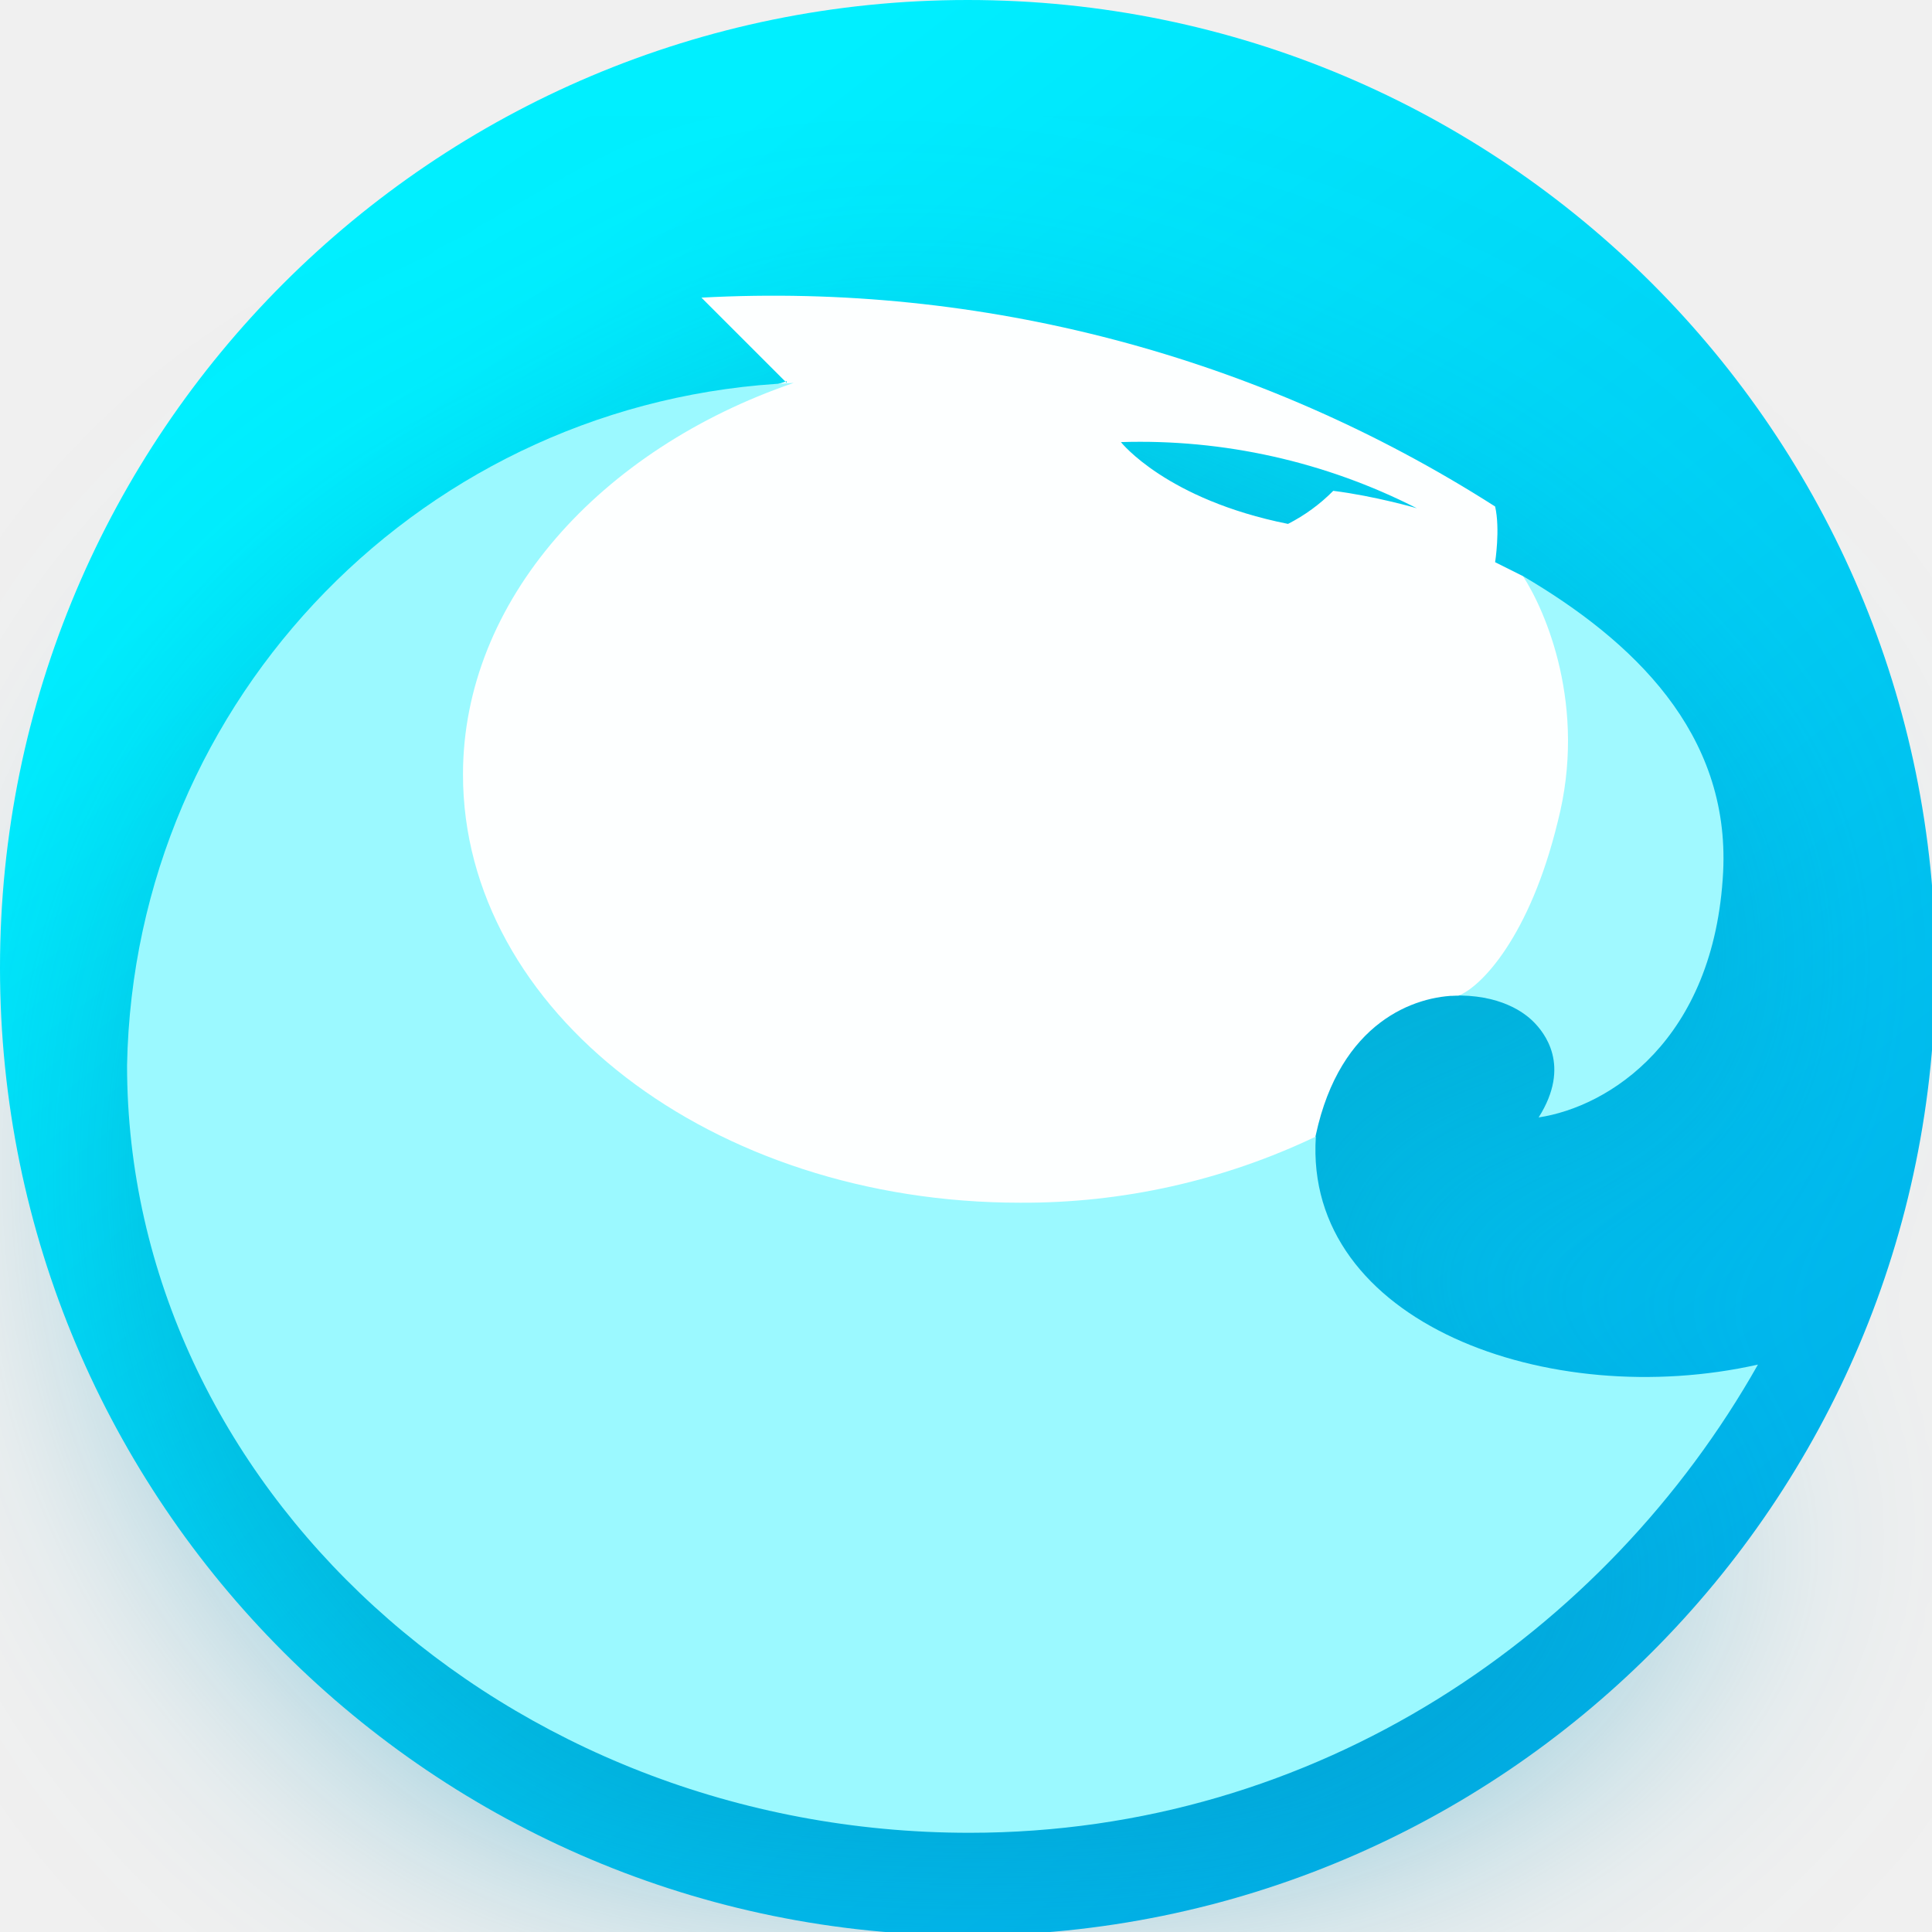
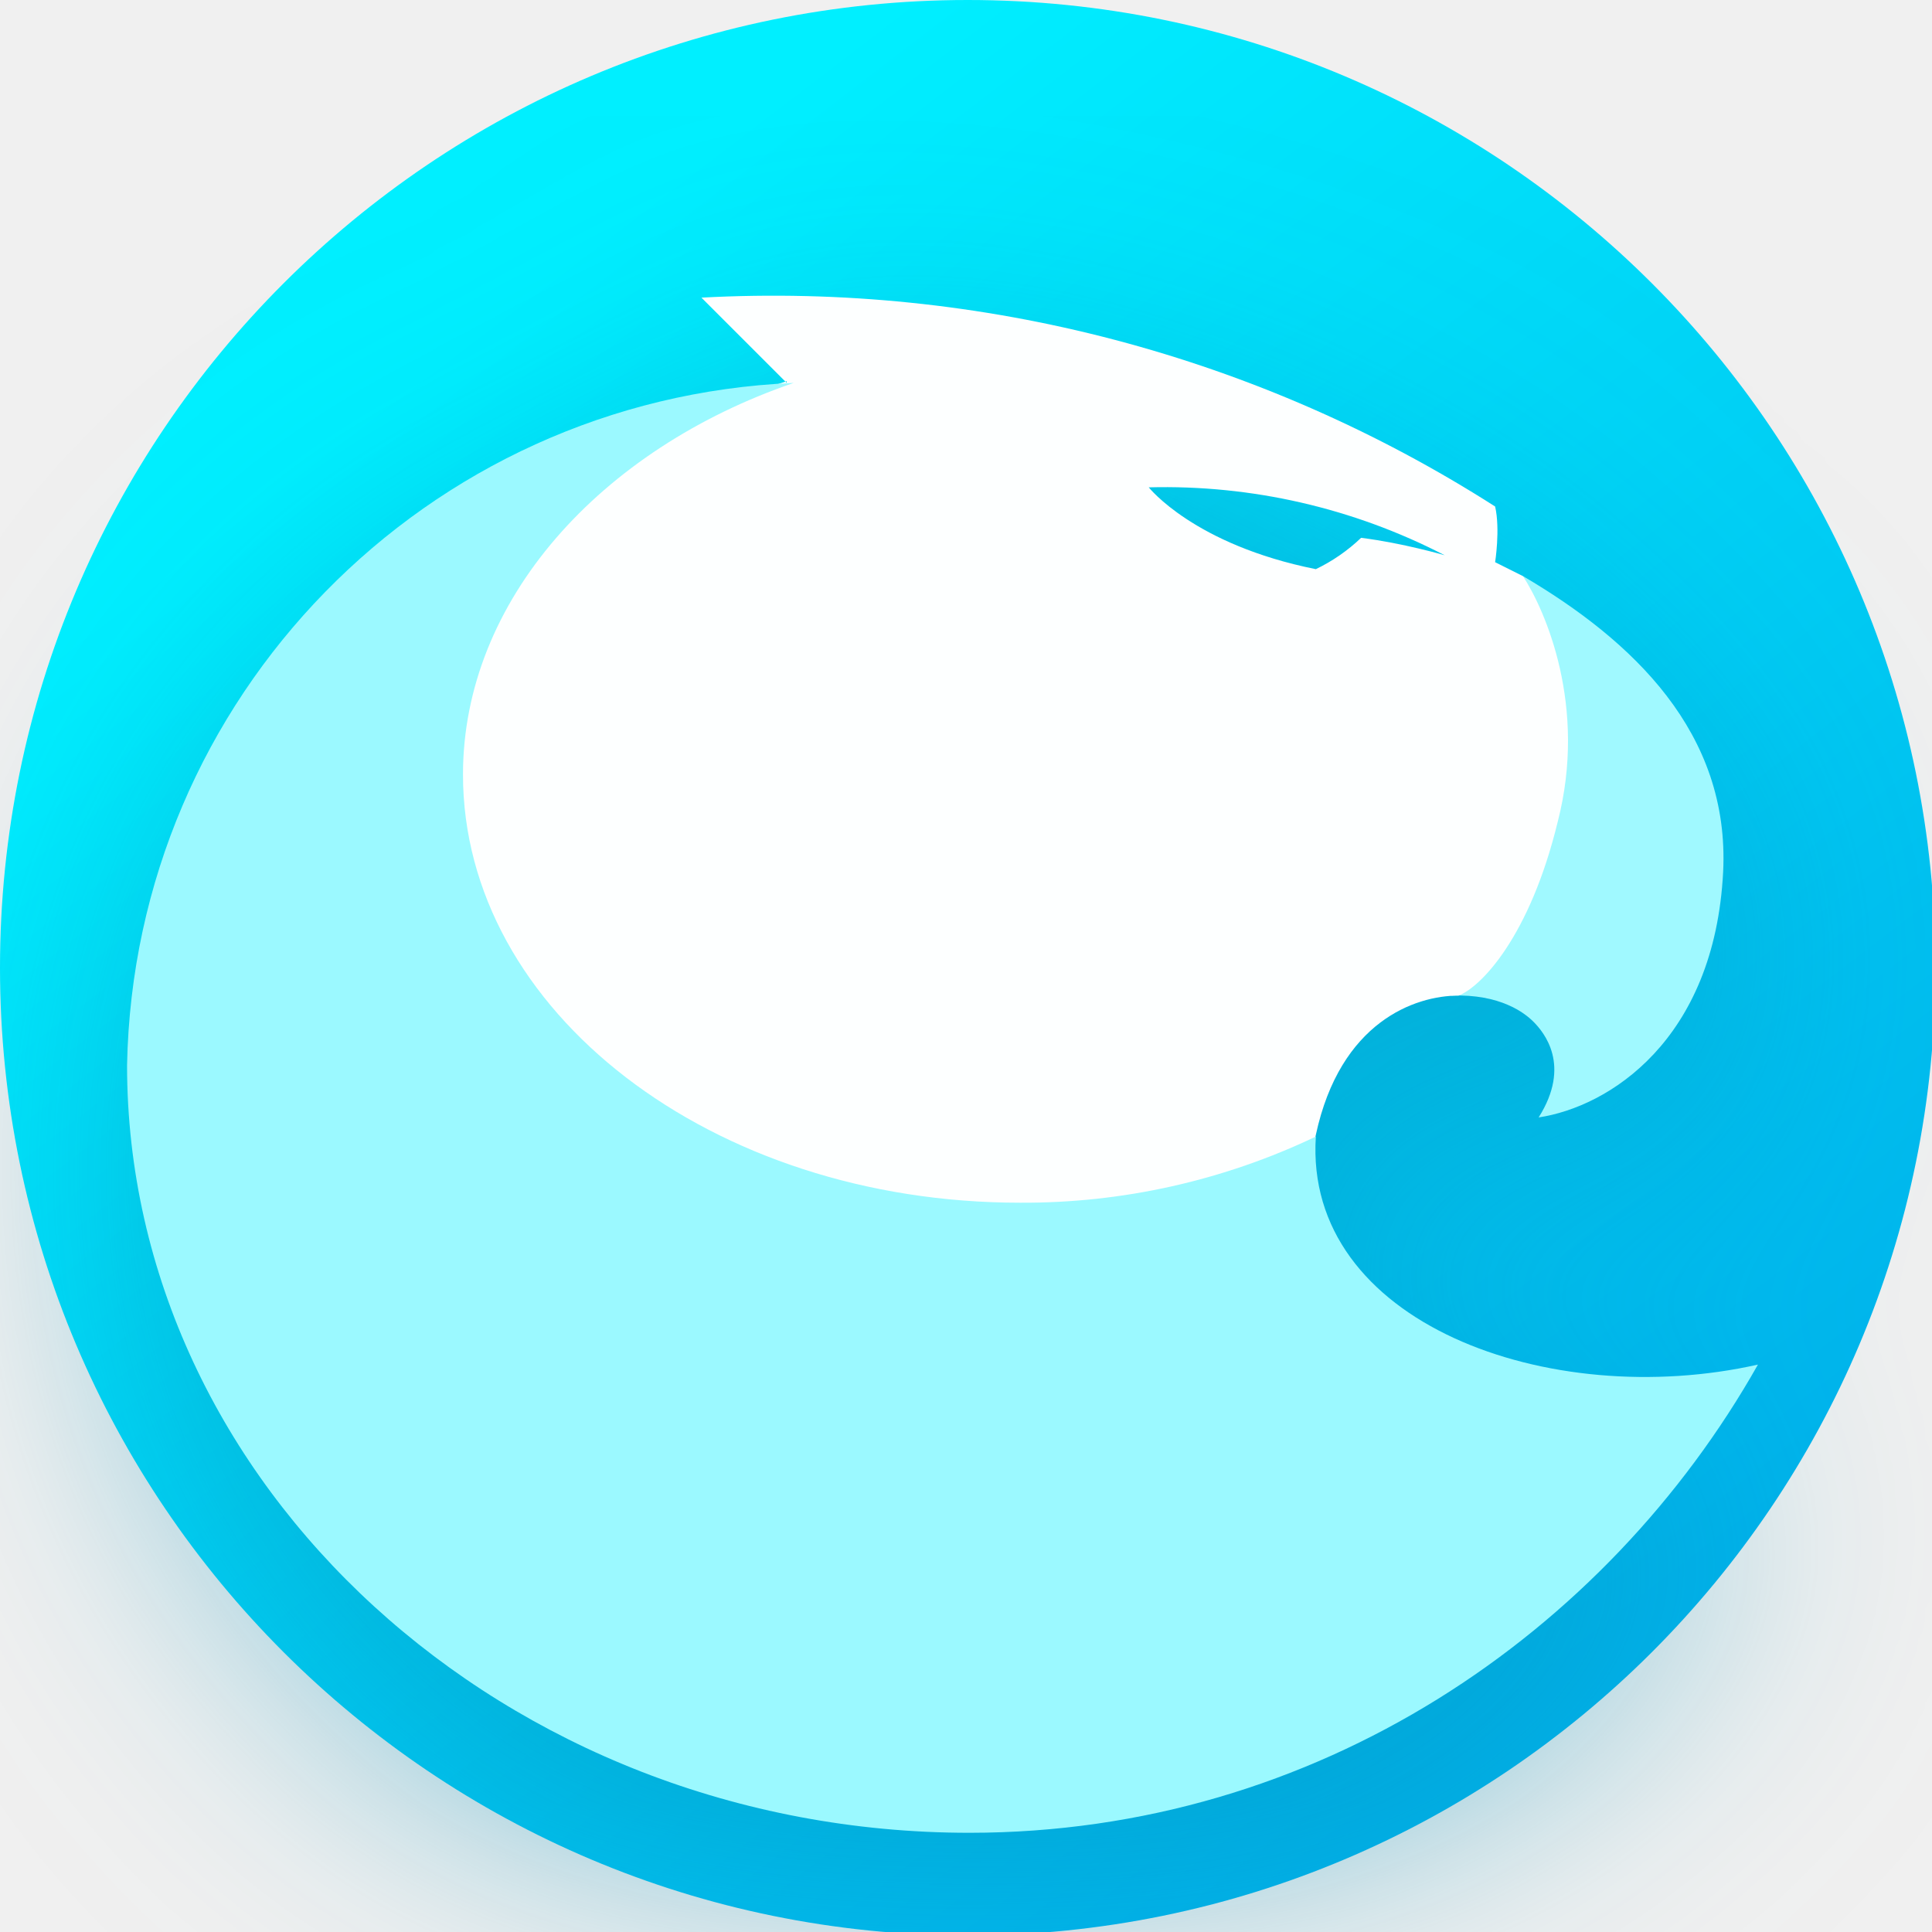
<svg xmlns="http://www.w3.org/2000/svg" fill="none" viewBox="0 0 111 111">
  <g clip-path="url(#clip0)">
    <circle cx="55.6" cy="55.6" fill="url(#paint0_linear)" r="55.6" />
    <g filter="url(#filter0_d)">
      <path d="M99 50.1c.4-8-5.2-13.3-11.5-17l-4.1 24.1c2.8-.1 4.2 1 4.7 1.5.6.6 2.2 2.5.3 5.5 4-.6 10.1-4.4 10.6-14.1z" fill="#A0F9FF" />
-       <path fill-rule="evenodd" clip-rule="evenodd" d="M45.2 22l-4.9-4.9a77 77 0 0145.6 12c.3 1.3 0 3.2 0 3.2l1.6.8c1.3 2 3.7 7.5 2 14.1-1.6 6.6-4.4 9.5-5.7 10-2.5 0-6.8 1.5-8.2 8-1.3 6.4-4 7.9-5.2 7.7l-27.7.4-18.3-10.8L21.7 40l5.2-7 9.3-7.6 6.6-2.7 2.4-.8zm31.4 6.2a10.1 10.1 0 01-2.6 1.9c-7-1.4-9.6-4.7-9.6-4.7a35 35 0 0117 3.8s-2.4-.7-4.8-1z" fill="url(#paint1_linear)" />
+       <path fill-rule="evenodd" clip-rule="evenodd" d="M45.2 22l-4.9-4.9a77 77 0 0145.6 12c.3 1.3 0 3.2 0 3.2l1.6.8c1.3 2 3.7 7.5 2 14.1-1.6 6.6-4.4 9.5-5.7 10-2.5 0-6.8 1.5-8.2 8-1.3 6.4-4 7.9-5.2 7.7l-27.7.4-18.3-10.8L21.7 40l5.2-7 9.3-7.6 6.6-2.7 2.4-.8zm33 8.9a10.1 10.1 0 01-2.6 1.8C68.6 31.3 66 28 66 28a35 35 0 0117 3.9s-2.4-.7-4.8-1z" fill="url(#paint1_linear)" />
      <path fill-rule="evenodd" clip-rule="evenodd" d="M75.6 65.3a39 39 0 01-17 3.8c-17.7 0-32-11-32-24.6 0-10 7.9-18.7 19-22.5A40 40 0 007.3 61.2c0 24.1 21.7 44.1 48.4 44.1 20 0 36.6-11.5 45.3-26.9-12 2.7-26.1-2.4-25.4-13.1z" fill="#9BF9FF" />
    </g>
  </g>
  <defs>
    <linearGradient id="paint0_linear" x1="36" y1="11.9" x2="96.5" y2="91" gradientUnits="userSpaceOnUse">
      <stop stop-color="#00EFFF" />
      <stop offset="1" stop-color="#00B3EC" />
    </linearGradient>
    <linearGradient id="paint1_linear" x1="28.2" y1="12.6" x2="106.3" y2="96.6" gradientUnits="userSpaceOnUse">
      <stop stop-color="#FDFFFF" />
      <stop offset="1" stop-color="#FDFFFF" />
    </linearGradient>
    <clipPath id="clip0">
      <path fill="#fff" d="M0 0h111v111H0z" />
    </clipPath>
    <filter id="filter0_d" x="-8.5" y="6.7" width="125.2" height="120" filterUnits="userSpaceOnUse" color-interpolation-filters="sRGB">
      <feFlood flood-opacity="0" result="BackgroundImageFix" />
      <feColorMatrix in="SourceAlpha" values="0 0 0 0 0 0 0 0 0 0 0 0 0 0 0 0 0 0 127 0" />
      <feOffset dy="5.6" />
      <feGaussianBlur stdDeviation="7.9" />
      <feColorMatrix values="0 0 0 0 0.015 0 0 0 0 0.579 0 0 0 0 0.742 0 0 0 0.5 0" />
      <feBlend in2="BackgroundImageFix" result="effect1_dropShadow" />
      <feBlend in="SourceGraphic" in2="effect1_dropShadow" result="shape" />
    </filter>
  </defs>
</svg>
